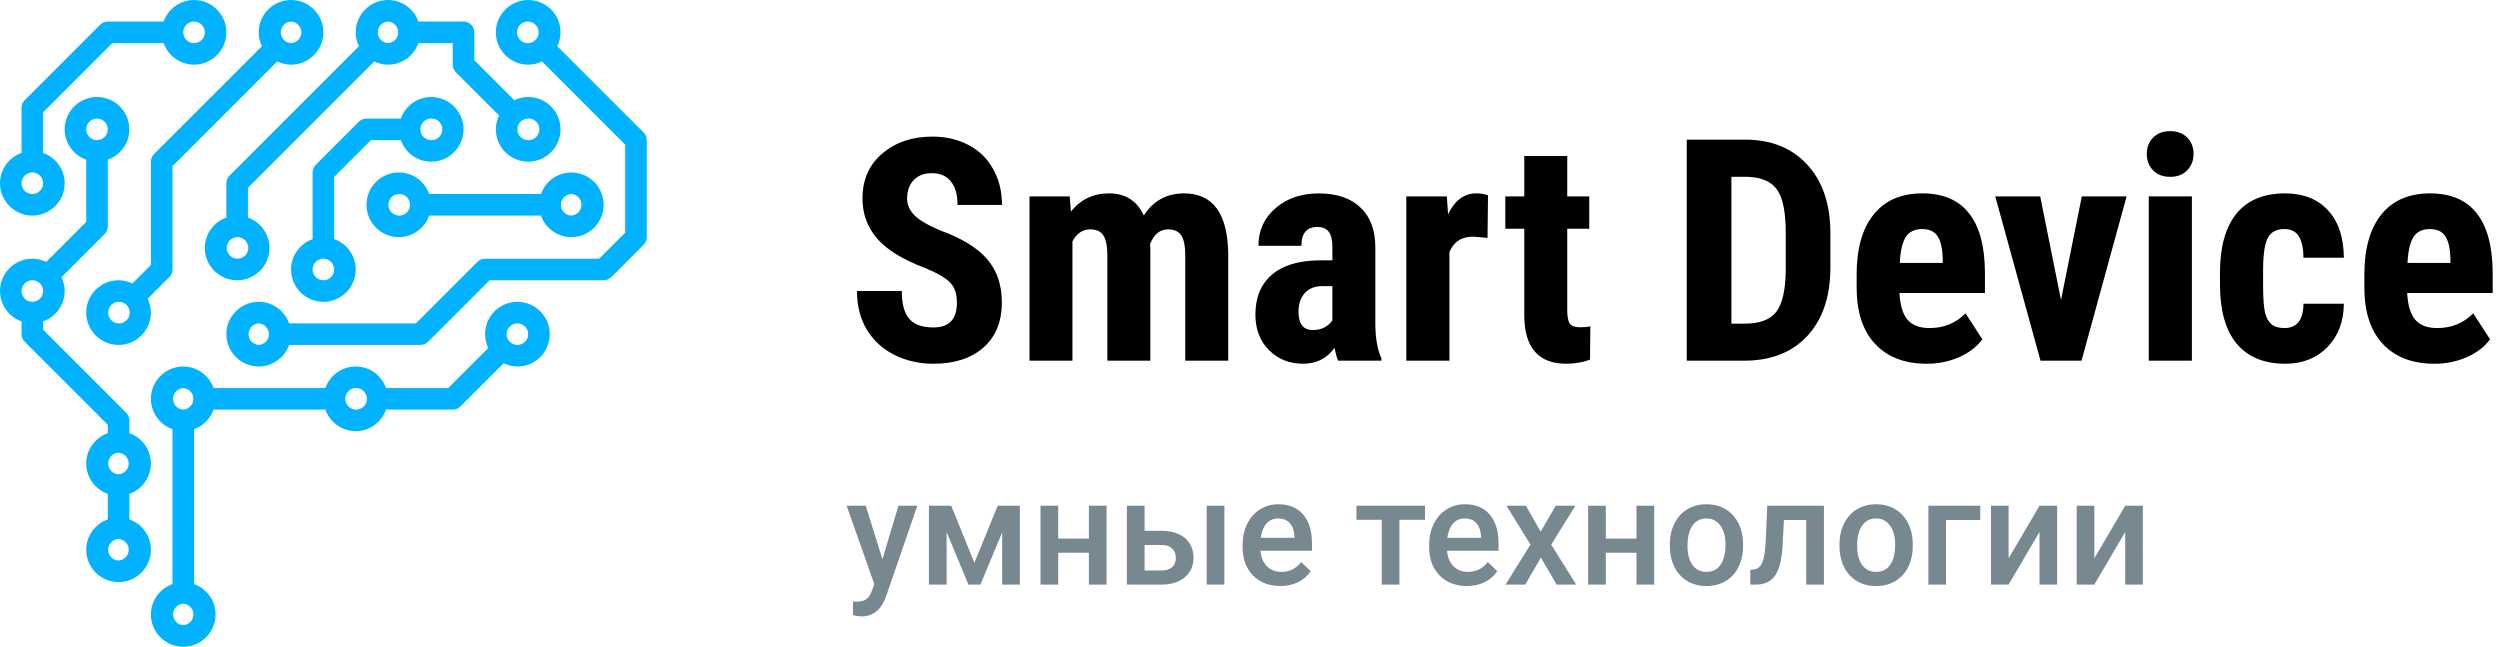
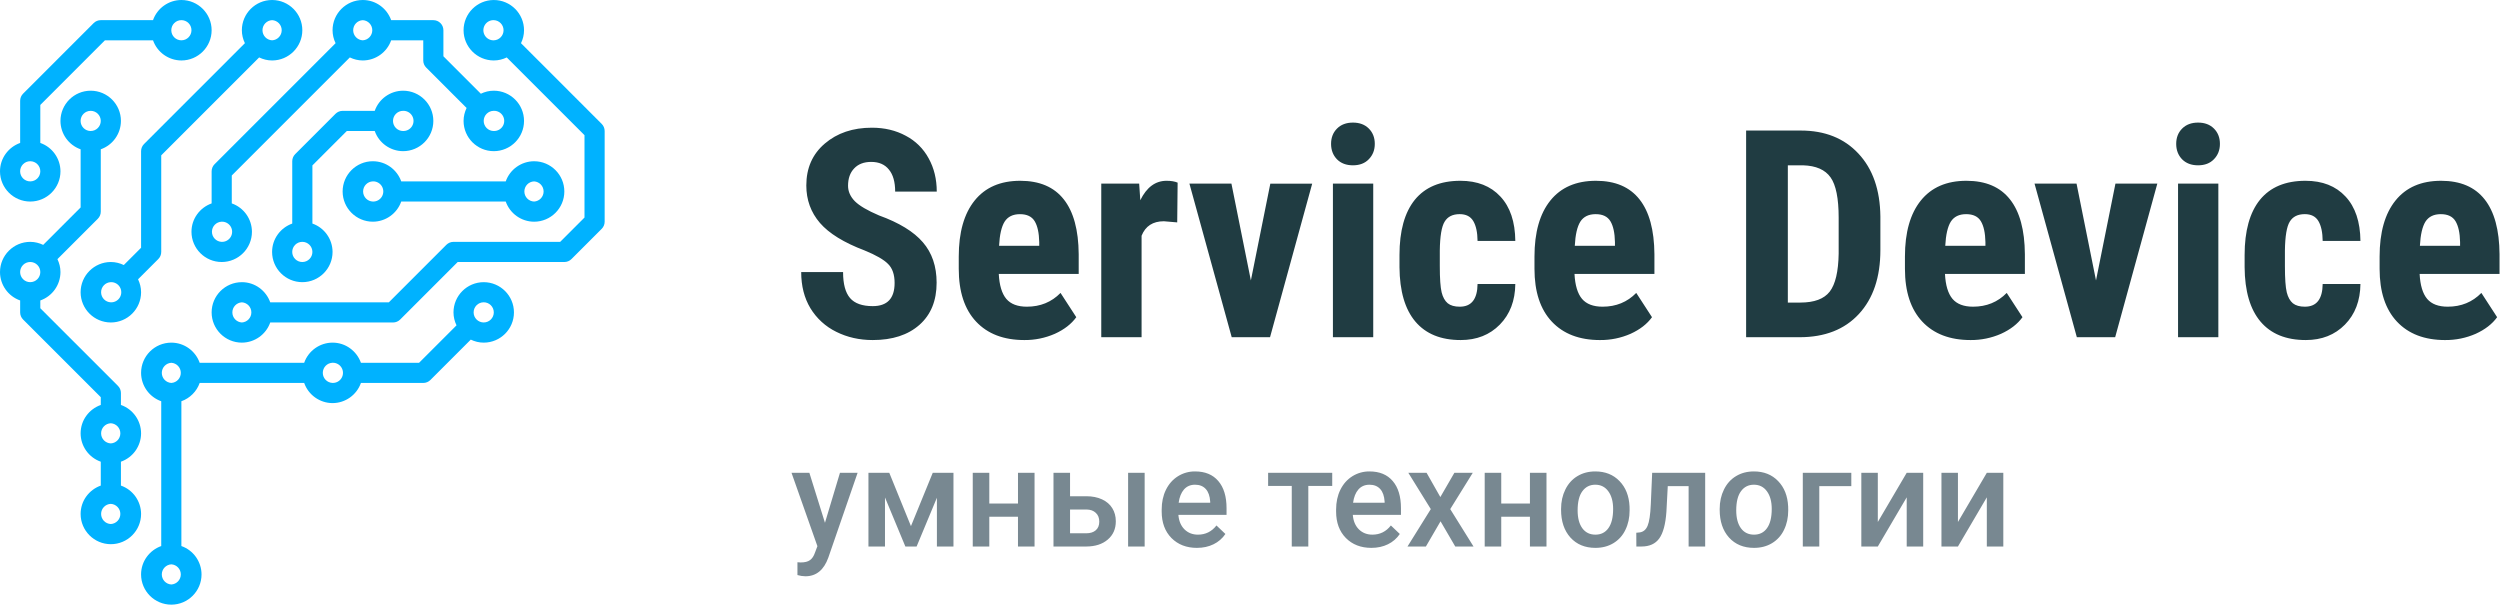
- <svg xmlns="http://www.w3.org/2000/svg" fill="none" viewBox="0 0 201 52">
+ <svg xmlns="http://www.w3.org/2000/svg" fill="none" viewBox="0 0 215 52">
  <defs />
-   <path fill="currentColor" d="M76.936 24.337c0-.724-.188-1.27-.562-1.636-.366-.374-1.038-.76-2.014-1.16-1.782-.675-3.064-1.464-3.845-2.368-.782-.911-1.172-1.985-1.172-3.222 0-1.498.529-2.698 1.587-3.601 1.066-.912 2.417-1.368 4.052-1.368 1.09 0 2.063.232 2.918.696a4.708 4.708 0 011.965 1.941c.464.838.696 1.79.696 2.857h-3.577c0-.83-.179-1.461-.537-1.892-.35-.44-.858-.66-1.526-.66-.626 0-1.115.188-1.465.562-.35.366-.524.862-.524 1.49 0 .487.195.93.586 1.33.39.39 1.082.797 2.075 1.22 1.733.627 2.99 1.396 3.772 2.308.79.911 1.184 2.07 1.184 3.479 0 1.546-.493 2.754-1.477 3.625-.985.87-2.324 1.306-4.016 1.306-1.148 0-2.194-.236-3.138-.708a5.35 5.35 0 01-2.221-2.026c-.53-.88-.794-1.917-.794-3.113h3.601c0 1.025.2 1.77.599 2.234.398.464 1.05.696 1.953.696 1.253 0 1.88-.664 1.88-1.99zm9.07-8.545l.097 1.22c.773-.976 1.794-1.464 3.064-1.464 1.318 0 2.25.594 2.795 1.782.757-1.188 1.835-1.782 3.235-1.782 2.311 0 3.495 1.599 3.552 4.797V29h-3.454v-8.435c0-.765-.106-1.31-.317-1.636-.212-.325-.57-.488-1.075-.488-.643 0-1.123.395-1.44 1.184l.024.415V29h-3.454v-8.41c0-.758-.102-1.303-.305-1.636-.204-.342-.566-.513-1.087-.513-.594 0-1.066.321-1.416.964V29h-3.454V15.792h3.234zM107.586 29c-.097-.203-.195-.545-.293-1.025-.618.846-1.456 1.27-2.514 1.27-1.107 0-2.027-.367-2.759-1.1-.724-.732-1.086-1.68-1.086-2.844 0-1.383.439-2.453 1.318-3.21.887-.757 2.161-1.144 3.821-1.16h1.05V19.87c0-.594-.102-1.013-.306-1.257-.203-.244-.5-.366-.891-.366-.862 0-1.294.504-1.294 1.513h-3.454c0-1.22.455-2.226 1.367-3.015.919-.797 2.079-1.196 3.479-1.196 1.448 0 2.567.378 3.357 1.135.797.749 1.196 1.823 1.196 3.223v6.213c.016 1.14.179 2.03.488 2.674V29h-3.479zm-2.038-2.466c.382 0 .708-.077.976-.232.269-.154.468-.337.599-.55v-2.746h-.831c-.585 0-1.049.188-1.391.562-.334.374-.501.875-.501 1.501 0 .977.383 1.465 1.148 1.465zm14.05-7.41l-1.147-.097c-.944 0-1.583.415-1.917 1.245V29h-3.467V15.792h3.26l.097 1.428c.546-1.115 1.298-1.672 2.259-1.672.39 0 .708.053.952.159l-.037 3.418zm6.409-6.58v3.248h1.77v2.6h-1.77v6.555c0 .521.069.88.207 1.075.147.195.424.293.83.293.334 0 .607-.029.818-.086l-.024 2.686c-.586.22-1.221.33-1.904.33-2.23 0-3.357-1.279-3.382-3.834v-7.019h-1.526v-2.6h1.526v-3.247h3.455zM135.615 29V11.227h4.699c2.076 0 3.728.659 4.957 1.977 1.236 1.319 1.867 3.125 1.892 5.42v2.88c0 2.336-.619 4.172-1.856 5.506-1.229 1.327-2.925 1.99-5.09 1.99h-4.602zm3.589-14.783v11.804h1.074c1.196 0 2.038-.313 2.527-.94.488-.634.744-1.725.769-3.27v-3.09c0-1.66-.232-2.815-.696-3.466-.464-.66-1.253-1.005-2.368-1.038h-1.306zm15.71 15.027c-1.774 0-3.157-.529-4.15-1.587-.993-1.058-1.49-2.571-1.49-4.54v-1.05c0-2.084.456-3.691 1.368-4.822.911-1.132 2.217-1.697 3.918-1.697 1.66 0 2.909.533 3.748 1.599.838 1.058 1.265 2.629 1.281 4.712v1.697h-6.872c.049.976.264 1.692.647 2.148.382.448.972.671 1.77.671 1.155 0 2.12-.394 2.893-1.184l1.355 2.088c-.423.586-1.038 1.062-1.843 1.428a6.392 6.392 0 01-2.625.537zm-2.173-8.105h3.455v-.318c-.016-.79-.147-1.387-.391-1.794-.244-.407-.667-.61-1.269-.61-.603 0-1.042.215-1.319.646-.268.432-.427 1.123-.476 2.076zm12.964 2.978l1.672-8.325h3.602L167.353 29h-3.296l-3.638-13.208h3.614l1.672 8.325zM176.228 29h-3.467V15.792h3.467V29zm-3.626-16.626c0-.537.171-.976.513-1.318.342-.342.797-.513 1.367-.513s1.025.17 1.367.513c.342.342.513.78.513 1.318 0 .529-.171.968-.513 1.318-.334.35-.789.525-1.367.525s-1.038-.175-1.379-.525c-.334-.35-.501-.789-.501-1.318zm11.072 14.001c1.001 0 1.509-.65 1.526-1.953h3.247c-.016 1.44-.46 2.604-1.331 3.492-.871.887-1.994 1.33-3.369 1.33-1.701 0-2.999-.529-3.894-1.587-.895-1.058-1.351-2.616-1.367-4.675v-1.05c0-2.075.439-3.658 1.318-4.748.887-1.09 2.193-1.636 3.919-1.636 1.456 0 2.604.451 3.442 1.355.838.895 1.266 2.169 1.282 3.82H185.2c-.008-.74-.131-1.31-.367-1.708-.236-.4-.626-.599-1.171-.599-.603 0-1.034.216-1.294.648-.261.423-.399 1.249-.415 2.477v1.343c0 1.075.053 1.827.158 2.259.106.423.281.736.525.94.244.195.59.293 1.038.293zm12.06 2.87c-1.774 0-3.157-.53-4.15-1.588-.993-1.058-1.489-2.571-1.489-4.54v-1.05c0-2.084.455-3.691 1.367-4.822.911-1.132 2.218-1.697 3.918-1.697 1.661 0 2.91.533 3.748 1.599.838 1.058 1.265 2.629 1.282 4.712v1.697h-6.873c.049.976.265 1.692.647 2.148.383.448.973.671 1.77.671 1.156 0 2.12-.394 2.893-1.184l1.355 2.088c-.423.586-1.037 1.062-1.843 1.428a6.392 6.392 0 01-2.625.537zm-2.172-8.106h3.454v-.318c-.016-.79-.146-1.387-.391-1.794-.244-.407-.667-.61-1.269-.61-.602 0-1.042.215-1.318.646-.269.432-.428 1.123-.476 2.076z" />
+   <path fill="#203C42" d="M76.936 24.337c0-.724-.188-1.27-.562-1.636-.366-.374-1.038-.76-2.014-1.16-1.782-.675-3.064-1.464-3.845-2.368-.782-.911-1.172-1.985-1.172-3.222 0-1.498.529-2.698 1.587-3.601 1.066-.912 2.417-1.368 4.052-1.368 1.09 0 2.063.232 2.918.696a4.708 4.708 0 011.965 1.941c.464.838.696 1.79.696 2.857h-3.577c0-.83-.179-1.461-.537-1.892-.35-.44-.858-.66-1.526-.66-.626 0-1.115.188-1.465.562-.35.366-.524.862-.524 1.49 0 .487.195.93.586 1.33.39.39 1.082.797 2.075 1.22 1.733.627 2.99 1.396 3.772 2.308.79.911 1.184 2.07 1.184 3.479 0 1.546-.493 2.754-1.477 3.625-.985.87-2.324 1.306-4.016 1.306-1.148 0-2.194-.236-3.138-.708a5.35 5.35 0 01-2.221-2.026c-.53-.88-.794-1.917-.794-3.113h3.601c0 1.025.2 1.77.599 2.234.398.464 1.05.696 1.953.696 1.253 0 1.88-.664 1.88-1.99zm11.157 4.907c-1.774 0-3.158-.529-4.15-1.587-.993-1.058-1.49-2.571-1.49-4.54v-1.05c0-2.084.456-3.691 1.367-4.822.912-1.132 2.218-1.697 3.919-1.697 1.66 0 2.91.533 3.747 1.599.838 1.058 1.266 2.629 1.282 4.712v1.697h-6.873c.05.976.265 1.692.648 2.148.382.448.972.671 1.77.671 1.155 0 2.12-.394 2.893-1.184l1.355 2.088c-.424.586-1.038 1.062-1.844 1.428a6.388 6.388 0 01-2.624.537zM85.92 21.14h3.454v-.318c-.016-.79-.146-1.387-.39-1.794-.244-.407-.667-.61-1.27-.61-.602 0-1.041.215-1.318.646-.269.432-.427 1.123-.476 2.076zm15.32-2.014l-1.148-.098c-.944 0-1.583.415-1.916 1.245V29h-3.467V15.792h3.26l.097 1.428c.545-1.115 1.298-1.672 2.258-1.672.391 0 .708.053.952.159l-.036 3.418zm6.335 4.992l1.673-8.325h3.601L109.223 29h-3.296l-3.637-13.208h3.613l1.672 8.325zM118.098 29h-3.467V15.792h3.467V29zm-3.626-16.626c0-.537.171-.976.513-1.318.342-.342.797-.513 1.367-.513s1.025.17 1.367.513c.342.342.513.78.513 1.318 0 .529-.171.968-.513 1.318-.333.35-.789.525-1.367.525s-1.038-.175-1.379-.525c-.334-.35-.501-.789-.501-1.318zm11.072 14.001c1.001 0 1.51-.65 1.526-1.953h3.247c-.016 1.44-.46 2.604-1.331 3.492-.87.887-1.993 1.33-3.369 1.33-1.701 0-2.999-.529-3.894-1.587-.895-1.058-1.351-2.616-1.367-4.675v-1.05c0-2.075.439-3.658 1.318-4.748.887-1.09 2.194-1.636 3.919-1.636 1.456 0 2.604.451 3.442 1.355.838.895 1.266 2.169 1.282 3.82h-3.247c-.008-.74-.13-1.31-.366-1.708-.236-.4-.627-.599-1.172-.599-.602 0-1.034.216-1.294.648-.261.423-.399 1.249-.415 2.477v1.343c0 1.075.053 1.827.158 2.259.106.423.281.736.525.94.244.195.59.293 1.038.293zm12.06 2.87c-1.774 0-3.157-.53-4.15-1.588-.993-1.058-1.489-2.571-1.489-4.54v-1.05c0-2.084.456-3.691 1.367-4.822.911-1.132 2.218-1.697 3.918-1.697 1.661 0 2.91.533 3.748 1.599.838 1.058 1.266 2.629 1.282 4.712v1.697h-6.873c.049.976.265 1.692.647 2.148.383.448.973.671 1.77.671 1.156 0 2.12-.394 2.893-1.184l1.355 2.088c-.423.586-1.037 1.062-1.843 1.428a6.388 6.388 0 01-2.625.537zm-2.172-8.106h3.454v-.318c-.016-.79-.146-1.387-.39-1.794-.245-.407-.668-.61-1.27-.61s-1.042.215-1.318.646c-.269.432-.428 1.123-.476 2.076zM150.166 29V11.227h4.699c2.075 0 3.727.659 4.956 1.977 1.237 1.319 1.868 3.125 1.892 5.42v2.88c0 2.336-.618 4.172-1.855 5.506-1.229 1.327-2.926 1.99-5.09 1.99h-4.602zm3.588-14.783v11.804h1.075c1.196 0 2.038-.313 2.526-.94.489-.634.745-1.725.77-3.27v-3.09c0-1.66-.232-2.815-.696-3.466-.464-.66-1.254-1.005-2.368-1.038h-1.307zm15.711 15.027c-1.774 0-3.158-.529-4.151-1.587-.992-1.058-1.489-2.571-1.489-4.54v-1.05c0-2.084.456-3.691 1.367-4.822.912-1.132 2.218-1.697 3.919-1.697 1.66 0 2.909.533 3.747 1.599.839 1.058 1.266 2.629 1.282 4.712v1.697h-6.872c.048.976.264 1.692.647 2.148.382.448.972.671 1.77.671 1.155 0 2.12-.394 2.893-1.184l1.355 2.088c-.424.586-1.038 1.062-1.844 1.428a6.383 6.383 0 01-2.624.537zm-2.173-8.105h3.455v-.318c-.017-.79-.147-1.387-.391-1.794-.244-.407-.667-.61-1.27-.61-.602 0-1.041.215-1.318.646-.268.432-.427 1.123-.476 2.076zm12.964 2.978l1.672-8.325h3.601L181.904 29h-3.296l-3.638-13.208h3.613l1.673 8.325zM190.778 29h-3.466V15.792h3.466V29zm-3.625-16.626c0-.537.171-.976.513-1.318.341-.342.797-.513 1.367-.513.569 0 1.025.17 1.367.513.342.342.513.78.513 1.318 0 .529-.171.968-.513 1.318-.334.35-.789.525-1.367.525s-1.038-.175-1.38-.525c-.333-.35-.5-.789-.5-1.318zm11.072 14.001c1.001 0 1.509-.65 1.525-1.953h3.248c-.017 1.44-.46 2.604-1.331 3.492-.871.887-1.994 1.33-3.369 1.33-1.701 0-2.999-.529-3.894-1.587-.895-1.058-1.351-2.616-1.367-4.675v-1.05c0-2.075.439-3.658 1.318-4.748.887-1.09 2.193-1.636 3.918-1.636 1.457 0 2.605.451 3.443 1.355.838.895 1.265 2.169 1.282 3.82h-3.248c-.008-.74-.13-1.31-.366-1.708-.236-.4-.626-.599-1.172-.599-.602 0-1.033.216-1.294.648-.26.423-.398 1.249-.415 2.477v1.343c0 1.075.053 1.827.159 2.259.106.423.281.736.525.94.244.195.59.293 1.038.293zm12.06 2.87c-1.774 0-3.157-.53-4.15-1.588-.993-1.058-1.489-2.571-1.489-4.54v-1.05c0-2.084.455-3.691 1.367-4.822.911-1.132 2.217-1.697 3.918-1.697 1.66 0 2.909.533 3.748 1.599.838 1.058 1.265 2.629 1.281 4.712v1.697h-6.872c.049.976.264 1.692.647 2.148.382.448.972.671 1.77.671 1.155 0 2.12-.394 2.893-1.184l1.355 2.088c-.423.586-1.038 1.062-1.843 1.428a6.392 6.392 0 01-2.625.537zm-2.173-8.106h3.455v-.318c-.016-.79-.147-1.387-.391-1.794-.244-.407-.667-.61-1.269-.61-.602 0-1.042.215-1.319.646-.268.432-.427 1.123-.476 2.076z" />
  <path fill="#788891" d="M70.947 44.96l1.29-4.3h1.517l-2.52 7.3c-.386 1.067-1.043 1.6-1.968 1.6a2.55 2.55 0 01-.686-.105v-1.102l.27.018c.359 0 .629-.066.808-.2.184-.128.328-.347.434-.655l.205-.545-2.227-6.31h1.536l1.341 4.3zm7.395.288l1.875-4.588h1.781V47h-1.424v-4.195L78.828 47h-.967l-1.752-4.219V47h-1.423v-6.34h1.792l1.864 4.588zM88.97 47h-1.424v-2.56H85.08V47h-1.424v-6.34h1.424v2.643h2.467V40.66h1.424V47zm3.052-4.324h1.395c.52 0 .973.09 1.36.27.386.179.679.431.878.755.203.324.305.701.305 1.131 0 .652-.23 1.176-.692 1.57-.46.395-1.074.594-1.84.598H90.6v-6.34h1.424v2.016zM98.44 47h-1.423v-6.34h1.423V47zm-6.416-3.182v2.045h1.39c.347 0 .62-.086.82-.258.203-.175.304-.423.304-.744 0-.32-.1-.572-.299-.755-.195-.188-.46-.284-.797-.288h-1.418zm10.916 3.3c-.902 0-1.634-.284-2.197-.85-.558-.57-.838-1.328-.838-2.274v-.176c0-.633.121-1.197.364-1.693.246-.5.589-.889 1.031-1.166a2.715 2.715 0 011.476-.416c.864 0 1.53.275 1.998.826.473.55.709 1.33.709 2.338v.574h-4.142c.043.524.217.938.521 1.242.309.305.696.457 1.16.457.653 0 1.184-.263 1.594-.79l.768.732a2.58 2.58 0 01-1.02.885c-.422.207-.896.31-1.424.31zm-.169-5.433c-.391 0-.708.137-.95.41-.238.274-.39.655-.457 1.143h2.713v-.105c-.031-.477-.158-.836-.381-1.078-.222-.246-.531-.37-.925-.37zm11.8.106h-2.056V47h-1.424v-5.209h-2.033v-1.13h5.513v1.13zm3.369 5.326c-.902 0-1.634-.283-2.197-.85-.558-.57-.838-1.328-.838-2.273v-.176c0-.633.121-1.197.364-1.693.246-.5.589-.889 1.031-1.166a2.715 2.715 0 011.476-.416c.864 0 1.53.275 1.998.826.473.55.709 1.33.709 2.338v.574h-4.142c.043.524.217.938.521 1.242.309.305.696.457 1.16.457.653 0 1.184-.263 1.594-.79l.768.732a2.58 2.58 0 01-1.02.885c-.422.207-.896.31-1.424.31zm-.169-5.431c-.391 0-.708.136-.95.41-.238.273-.39.654-.457 1.142h2.713v-.105c-.031-.477-.158-.836-.381-1.078-.222-.246-.531-.37-.925-.37zm6.099 1.06l1.207-2.086h1.582l-1.939 3.123L126.723 47h-1.571l-1.265-2.168-1.26 2.168h-1.582l2.004-3.217-1.934-3.123h1.571l1.183 2.086zM132.998 47h-1.424v-2.56h-2.467V47h-1.423v-6.34h1.423v2.643h2.467V40.66h1.424V47zm1.254-3.228c0-.622.123-1.18.369-1.676.246-.5.592-.883 1.037-1.149.446-.27.957-.404 1.535-.404.856 0 1.549.275 2.08.826.536.55.825 1.281.868 2.191l.005.334c0 .626-.121 1.184-.363 1.676a2.638 2.638 0 01-1.031 1.143c-.445.27-.961.404-1.547.404-.894 0-1.611-.297-2.15-.89-.535-.598-.803-1.393-.803-2.385v-.07zm1.424.123c0 .652.135 1.164.404 1.535.27.367.645.55 1.125.55.481 0 .854-.187 1.119-.562.27-.375.405-.924.405-1.646 0-.641-.139-1.149-.417-1.524-.273-.375-.646-.563-1.119-.563-.464 0-.834.186-1.107.557-.274.367-.41.918-.41 1.653zm10.969-3.235V47h-1.424v-5.191h-1.793l-.117 2.209c-.075 1.062-.28 1.826-.616 2.29-.332.462-.841.692-1.529.692h-.439l-.006-1.184.293-.029c.312-.043.539-.232.679-.568.145-.34.237-.957.276-1.852l.117-2.707h4.559zm1.248 3.112c0-.622.123-1.18.369-1.676.246-.5.592-.883 1.037-1.149.445-.27.957-.404 1.535-.404.855 0 1.549.275 2.08.826.535.55.824 1.281.867 2.191l.006.334c0 .626-.121 1.184-.363 1.676a2.638 2.638 0 01-1.031 1.143c-.446.27-.961.404-1.547.404-.895 0-1.612-.297-2.151-.89-.535-.598-.802-1.393-.802-2.385v-.07zm1.423.123c0 .652.135 1.164.405 1.535.269.367.644.55 1.125.55.48 0 .853-.187 1.119-.562.269-.375.404-.924.404-1.646 0-.641-.139-1.149-.416-1.524-.273-.375-.646-.563-1.119-.563-.465 0-.834.186-1.107.557-.274.367-.411.918-.411 1.653zm9.897-2.086h-2.754V47h-1.418v-6.34h4.172v1.149zm4.764-1.149h1.418V47h-1.418v-4.23L161.492 47h-1.418v-6.34h1.418v4.23l2.485-4.23zm6.89 0h1.418V47h-1.418v-4.23L168.383 47h-1.418v-6.34h1.418v4.23l2.484-4.23z" />
  <path fill="#00B2FF" d="M32.067 13.867c1.128 0 2.081.727 2.44 1.733h8.986a2.596 2.596 0 012.44-1.733c1.434 0 2.6 1.166 2.6 2.6 0 1.433-1.166 2.6-2.6 2.6a2.597 2.597 0 01-2.44-1.734h-8.987a2.597 2.597 0 01-2.44 1.733 2.603 2.603 0 01-2.6-2.6c0-1.433 1.167-2.6 2.6-2.6zm13.866 3.466a.868.868 0 000-1.733.867.867 0 000 1.733zm-13.866 0a.868.868 0 10-.002-1.735.868.868 0 00.002 1.735z" />
  <path fill="#00B2FF" d="M25.133 19.226v-5.36c0-.23.091-.45.254-.612l3.467-3.467a.864.864 0 01.613-.254h2.76a2.596 2.596 0 012.44-1.733c1.433 0 2.6 1.166 2.6 2.6 0 1.433-1.167 2.6-2.6 2.6a2.596 2.596 0 01-2.44-1.733h-2.402l-2.958 2.958v5a2.596 2.596 0 011.733 2.441c0 1.434-1.167 2.6-2.6 2.6a2.603 2.603 0 01-2.6-2.6c0-1.128.727-2.081 1.733-2.44zm9.534-7.96a.868.868 0 10-.002-1.735.868.868 0 00.002 1.736zM26 22.534a.867.867 0 10-.002-1.735.867.867 0 00.002 1.735zM9.533 22.533c.4 0 .775.098 1.114.26l1.486-1.485V13c0-.23.091-.45.254-.613l8.674-8.673A2.556 2.556 0 0120.8 2.6c0-1.433 1.166-2.6 2.6-2.6C24.834 0 26 1.167 26 2.6s-1.166 2.6-2.6 2.6c-.4 0-.775-.098-1.114-.261l-8.42 8.42v8.307c0 .23-.09.451-.253.613l-1.74 1.74c.162.34.26.714.26 1.114 0 1.433-1.166 2.6-2.6 2.6a2.603 2.603 0 01-2.6-2.6c0-1.433 1.167-2.6 2.6-2.6zM23.4 3.467a.868.868 0 000-1.734.868.868 0 000 1.734zM9.533 26a.868.868 0 10-.001-1.735A.868.868 0 009.533 26zM1.733 12.293V8.667c0-.231.091-.451.254-.613l6.067-6.067a.864.864 0 01.613-.254h4.492A2.597 2.597 0 0115.6 0c1.433 0 2.6 1.167 2.6 2.6s-1.167 2.6-2.6 2.6a2.597 2.597 0 01-2.44-1.733H9.024L3.467 9.025v3.268a2.596 2.596 0 011.733 2.44c0 1.433-1.167 2.6-2.6 2.6a2.603 2.603 0 01-2.6-2.6c0-1.128.727-2.082 1.733-2.44zM15.6 3.467a.867.867 0 10-.002-1.735.867.867 0 00.002 1.735zM2.6 15.6a.867.867 0 10-.002-1.735A.867.867 0 002.6 15.6zM13.866 46.96V34.507a2.597 2.597 0 01-1.733-2.44c0-1.434 1.167-2.6 2.6-2.6 1.129 0 2.082.726 2.44 1.733h8.986a2.597 2.597 0 012.441-1.734c1.128 0 2.082.727 2.44 1.733h5.001l3.22-3.22A2.557 2.557 0 0139 26.867c0-1.433 1.166-2.6 2.6-2.6 1.433 0 2.6 1.167 2.6 2.6 0 1.434-1.167 2.6-2.6 2.6-.4 0-.775-.098-1.114-.26l-3.473 3.473a.864.864 0 01-.613.254h-5.36a2.597 2.597 0 01-2.44 1.733 2.597 2.597 0 01-2.44-1.733h-8.987a2.598 2.598 0 01-1.574 1.574V46.96a2.596 2.596 0 011.733 2.44c0 1.434-1.166 2.6-2.6 2.6a2.603 2.603 0 01-2.6-2.6c0-1.128.728-2.082 1.734-2.44zM41.6 27.732a.867.867 0 10-.002-1.735.867.867 0 00.002 1.735zm-13 5.2a.868.868 0 10-.002-1.735.868.868 0 00.002 1.735zM14.733 50.266a.868.868 0 000-1.733.868.868 0 000 1.733zm0-17.333a.868.868 0 000-1.733.868.868 0 000 1.733z" />
  <path fill="#00B2FF" d="M18.2 17.492v-2.759c0-.23.091-.45.254-.613L28.86 3.714A2.556 2.556 0 0128.6 2.6c0-1.433 1.166-2.6 2.6-2.6 1.128 0 2.082.727 2.44 1.733h3.627c.478 0 .866.388.866.867v2.241l3.22 3.22c.339-.163.713-.261 1.114-.261 1.433 0 2.6 1.166 2.6 2.6 0 1.433-1.167 2.6-2.6 2.6a2.603 2.603 0 01-2.6-2.6c0-.4.098-.775.26-1.114l-3.473-3.473A.863.863 0 0136.4 5.2V3.467h-2.76A2.596 2.596 0 0131.2 5.2c-.4 0-.775-.098-1.114-.261L19.933 15.092v2.4a2.596 2.596 0 011.734 2.441c0 1.433-1.167 2.6-2.6 2.6a2.603 2.603 0 01-2.6-2.6c0-1.128.727-2.082 1.733-2.44zm24.267-6.226a.868.868 0 10-.002-1.735.868.868 0 00.002 1.736zM31.2 3.467a.868.868 0 000-1.733.868.868 0 000 1.734zM19.067 20.8a.868.868 0 10-.002-1.735.868.868 0 00.002 1.735z" />
  <path fill="#00B2FF" d="M20.8 24.266c1.128 0 2.082.727 2.44 1.734h10.201l4.946-4.946A.864.864 0 0139 20.8h9.175l2.092-2.092v-7.083L43.58 4.94c-.338.163-.713.26-1.113.26a2.603 2.603 0 01-2.6-2.599c0-1.433 1.166-2.6 2.6-2.6 1.433 0 2.6 1.167 2.6 2.6 0 .4-.098.775-.261 1.114l6.94 6.94a.863.863 0 01.254.613v7.8c0 .23-.091.45-.254.612l-2.6 2.6a.864.864 0 01-.613.254H39.36l-4.946 4.946a.864.864 0 01-.613.254H23.24a2.596 2.596 0 01-2.44 1.733 2.603 2.603 0 01-2.6-2.6c0-1.433 1.166-2.6 2.6-2.6zM42.467 1.733a.868.868 0 10.001 1.735.868.868 0 00-.001-1.735zm-21.667 26a.868.868 0 000-1.733.868.868 0 000 1.733zM2.6 20.8c.4 0 .775.098 1.114.26l3.22-3.219v-5A2.596 2.596 0 015.2 10.4c0-1.434 1.167-2.6 2.6-2.6s2.6 1.166 2.6 2.6a2.596 2.596 0 01-1.733 2.44v5.36c0 .23-.091.45-.254.613l-3.474 3.473c.163.339.261.713.261 1.114a2.597 2.597 0 01-1.733 2.44v.668l6.679 6.679a.863.863 0 01.254.613v1.026a2.596 2.596 0 011.733 2.44 2.596 2.596 0 01-1.733 2.44v2.054a2.596 2.596 0 011.733 2.44c0 1.434-1.166 2.6-2.6 2.6a2.603 2.603 0 01-2.6-2.6c0-1.128.727-2.082 1.734-2.44v-2.053a2.596 2.596 0 01-1.734-2.44c0-1.13.727-2.083 1.734-2.441v-.668l-6.68-6.679a.863.863 0 01-.254-.613V25.84A2.597 2.597 0 010 23.4c0-1.434 1.167-2.6 2.6-2.6zm5.2-9.534a.867.867 0 10-.002-1.734.867.867 0 00.002 1.735zm1.733 33.8a.868.868 0 000-1.733.867.867 0 000 1.733zm0-6.933a.868.868 0 000-1.733.867.867 0 000 1.733zM2.6 24.266a.867.867 0 10-.002-1.735.867.867 0 00.002 1.735z" />
</svg>
